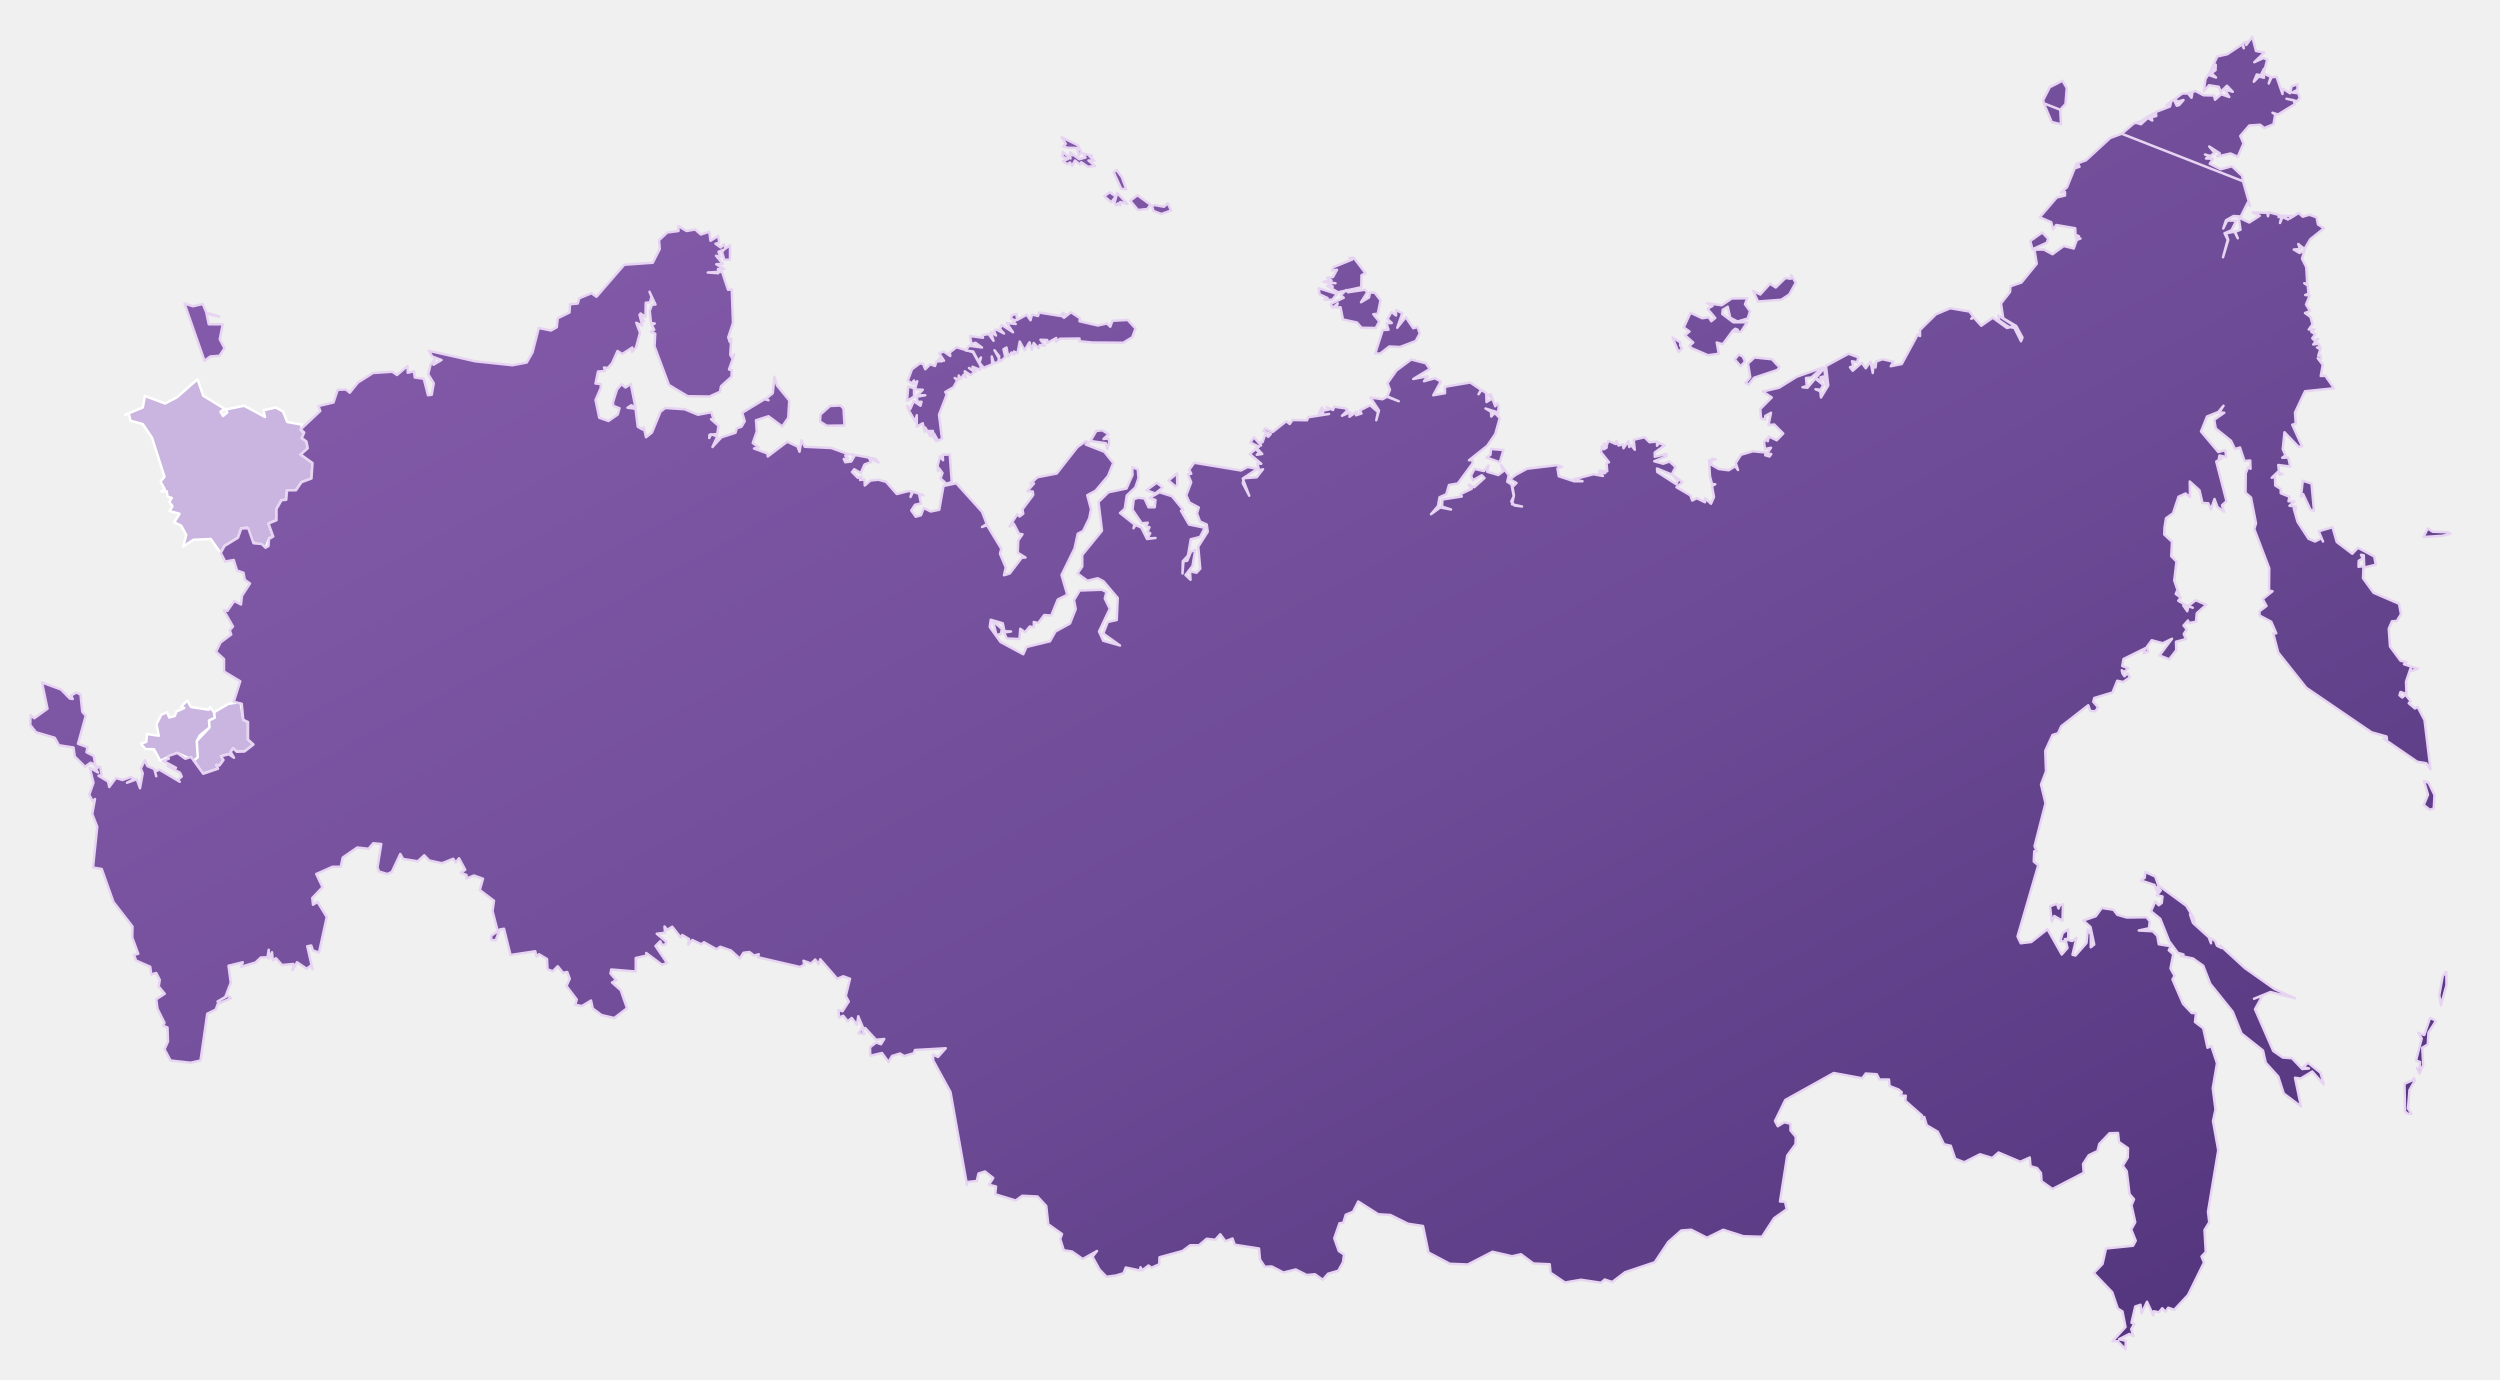
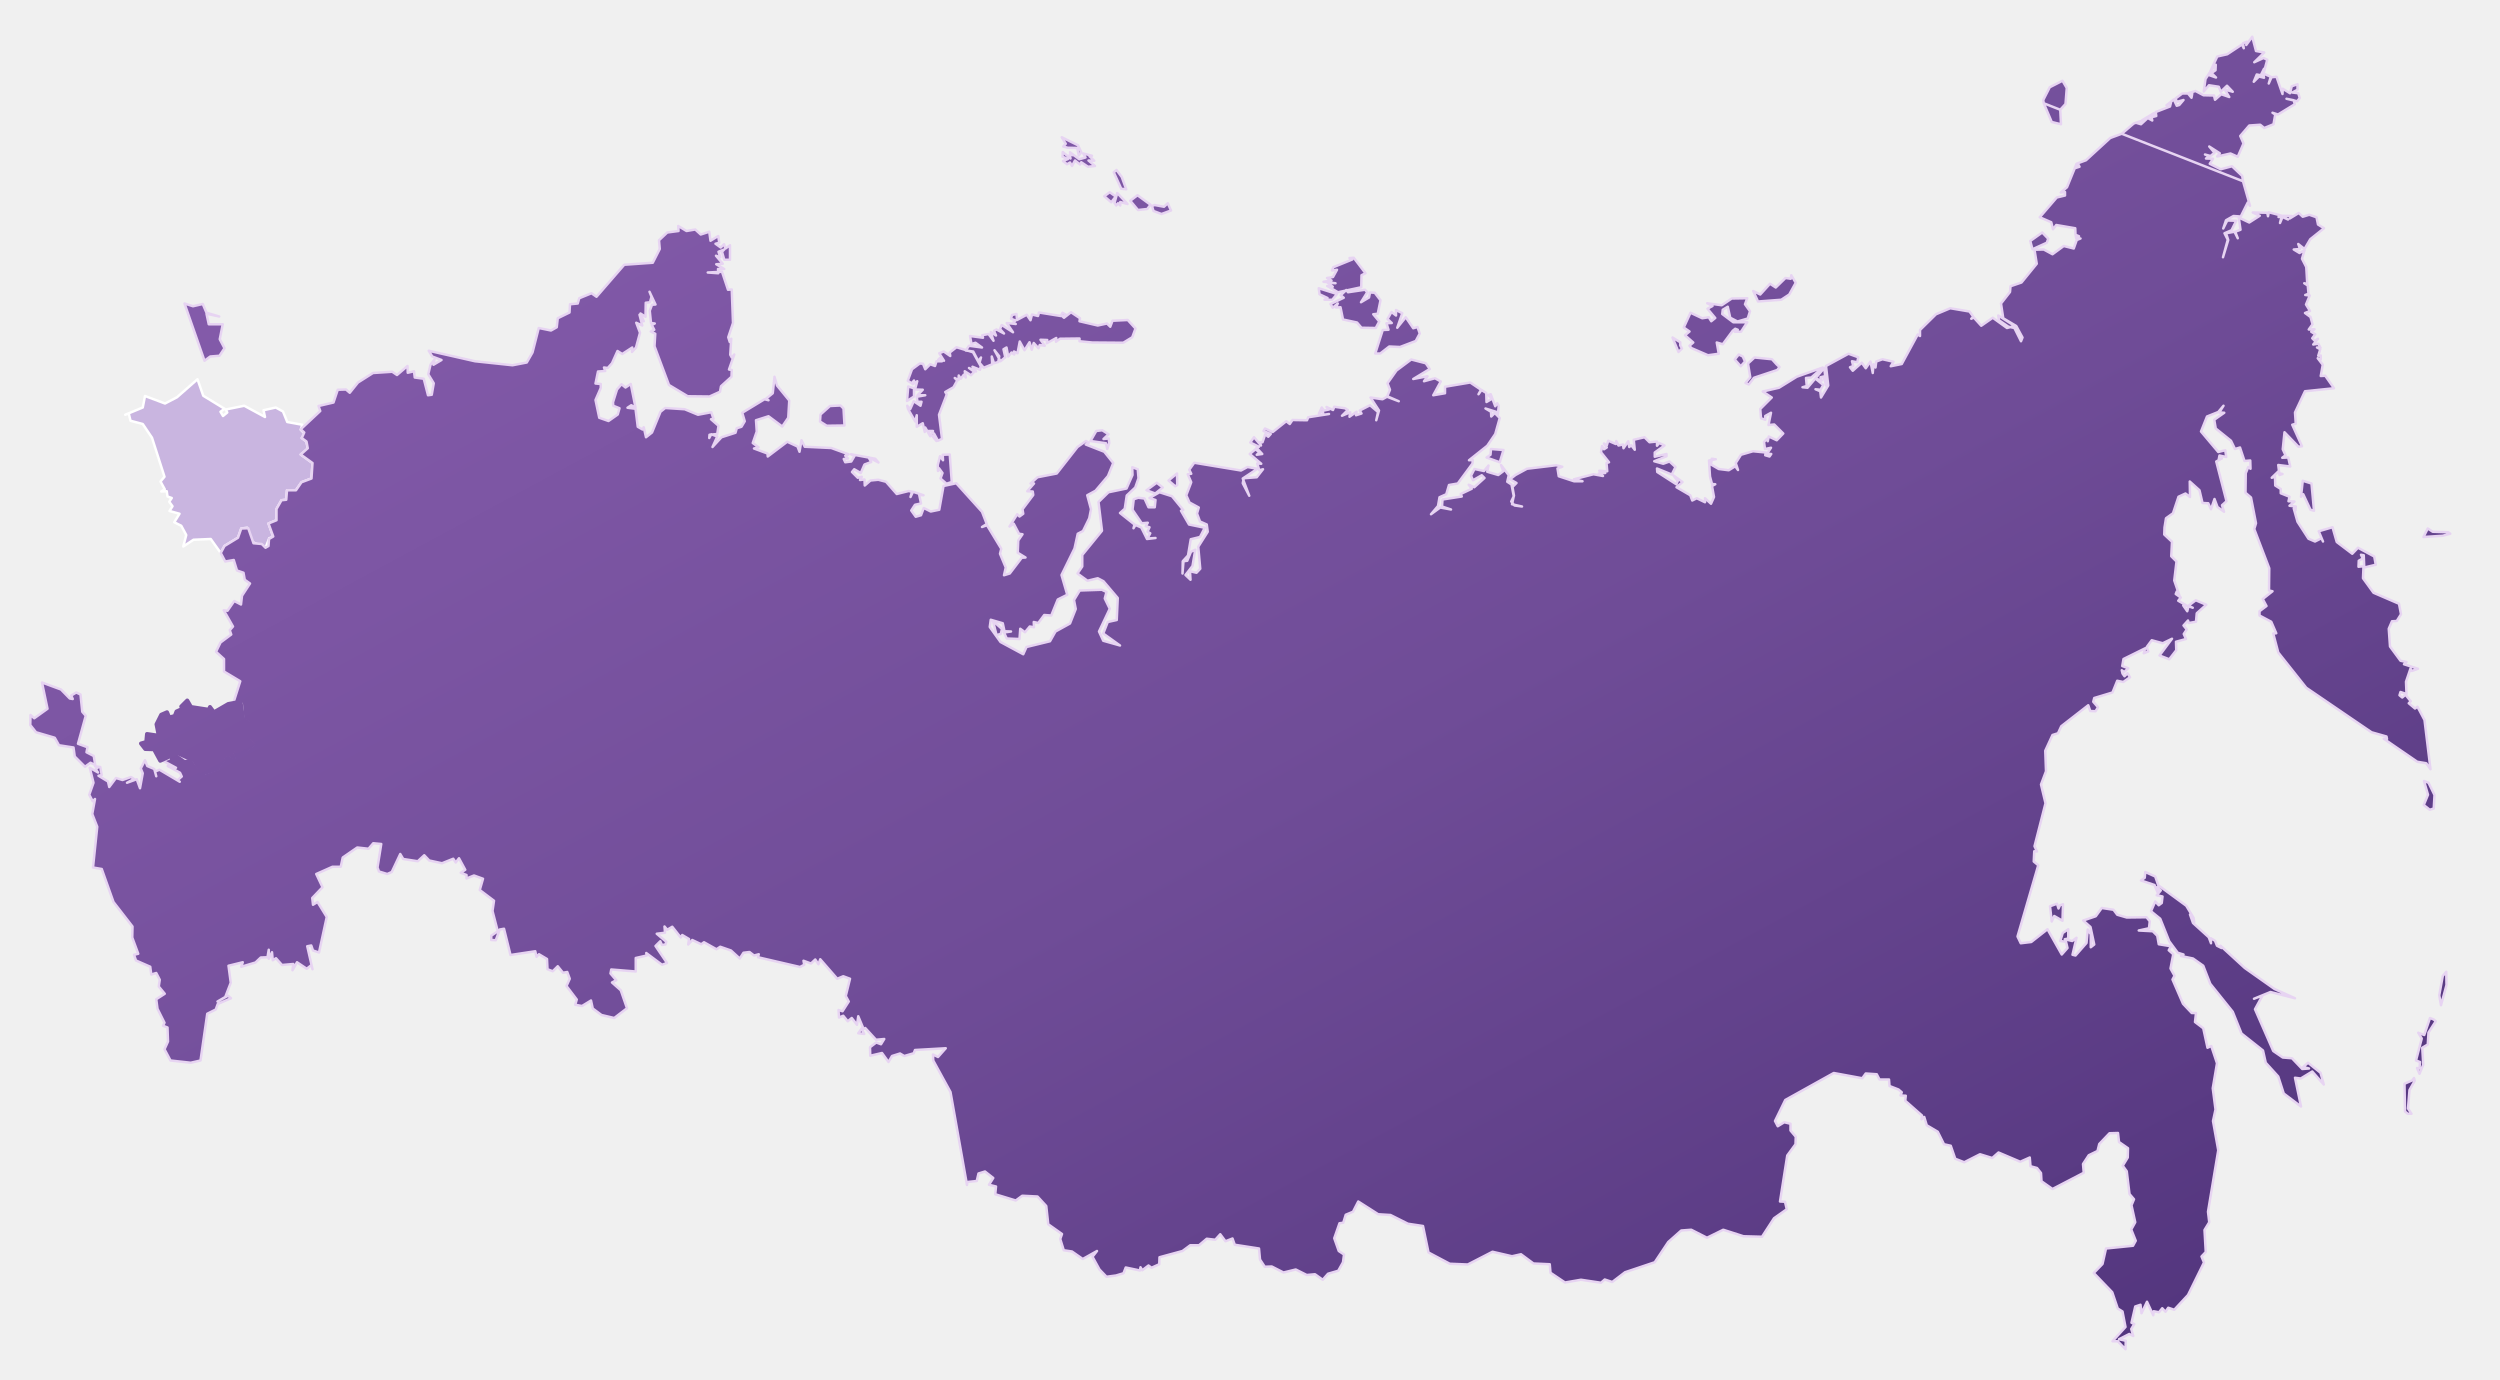
<svg xmlns="http://www.w3.org/2000/svg" viewBox="0 0 1000 552">
  <defs>
-     <linearGradient id="g" x1="0" y1="0" x2="1" y2="1">
+     <linearGradient id="g" x1="0" y1="0" x2="1" y2="1" gradientUnits="userSpaceOnUse" gradientTransform="matrix(968.0 0 0 525.0 12.1 14.7)">
      <stop offset="0" stop-color="#8a5fb0" />
      <stop offset=".55" stop-color="#6f4c97" />
      <stop offset="1" stop-color="#4f327a" />
    </linearGradient>
  </defs>
  <path d="M50.1,165.9 57.1,163.0 58.0,158.4 66.0,161.4 70.8,158.9 79.0,151.7 81.3,158.3 89.8,163.5 88.2,164.7 89.2,166.4 90.9,165.0 90.3,163.8 97.7,162.3 106.0,166.8 105.4,164.1 110.3,163.0 113.2,164.6 114.9,168.8 120.9,169.9 120.3,171.9 121.9,173.5 120.7,175.2 122.6,176.6 123.1,179.5 120.3,181.8 125.0,185.2 124.6,191.4 120.6,192.9 118.4,196.1 114.8,196.1 114.5,199.9 112.6,200.1 110.6,203.6 110.6,208.1 107.4,209.4 109.3,214.7 107.7,215.3 106.2,219.1 100.9,216.8 98.9,211.1 96.5,211.4 95.2,215.1 89.8,218.4 88.3,221.2 84.3,215.6 77.4,215.9 73.3,218.6 74.5,214.0 72.5,210.3 69.7,208.9 71.8,205.5 67.8,204.4 69.0,202.5 67.7,200.7 68.7,199.2 67.0,198.6 66.7,196.5 64.5,196.6 65.9,195.7 64.2,192.6 65.8,190.7 60.8,175.1 57.1,169.6 52.2,168.3 51.5,165.4 50.1,165.9Z" fill="#c9b5e0" stroke="#fff" stroke-width="1" stroke-linejoin="round" />
-   <path d="M77.6,304.2 70.9,301.2 64.1,304.3 61.6,299.7 58.1,299.6 56.4,297.4 58.5,296.8 58.8,293.6 63.5,294.3 62.6,289.7 64.5,285.9 66.8,284.9 67.7,287.0 69.9,286.4 70.6,284.6 73.7,283.2 72.5,282.6 74.9,280.2 76.4,282.8 83.5,283.9 84.0,282.8 85.7,285.1 85.9,287.1 83.6,288.2 83.8,291.0 78.7,296.4 79.1,302.9 77.6,304.2ZM96.2,280.7 97.3,287.9 99.2,288.8 99.2,295.8 101.4,297.8 97.8,300.6 94.7,300.7 93.2,299.3 92.3,300.8 93.6,303.1 91.5,301.7 88.4,302.5 89.4,304.0 87.8,306.2 86.6,306.0 87.2,307.5 81.0,309.5 77.6,304.2 79.1,302.9 78.7,296.5 79.9,294.2 83.8,291.0 83.6,288.2 85.9,287.1 85.6,284.9 91.3,281.6 96.2,280.7Z" fill="#c9b5e0" stroke="#fff" stroke-width="1" stroke-linejoin="round" />
  <path d="M446.4,510.2 442.6,510.7 439.8,507.8 437.0,502.7 438.8,500.4 433.1,503.6 428.8,500.6 425.5,500.1 424.1,495.6 424.8,493.6 419.3,489.7 418.5,482.4 415.0,478.6 408.9,478.3 406.3,480.2 398.1,477.7 398.4,474.6 395.6,473.9 397.3,471.2 394.0,468.6 391.4,469.4 390.7,472.4 386.9,472.8 386.8,474.0 380.2,436.8 373.3,424.2 373.2,421.8 375.2,422.8 378.3,419.3 366.0,420.0 365.5,421.3 361.7,422.4 360.0,421.4 356.8,422.4 355.4,424.8 352.8,421.2 348.1,422.3 348.0,418.9 350.5,417.0 352.4,417.7 353.7,415.6 350.4,415.9 346.1,411.2 344.8,411.9 345.7,413.6 343.3,413.3 345.1,410.8 343.3,406.5 342.8,409.9 340.7,407.2 339.1,408.5 337.3,406.3 335.6,407.0 335.4,404.0 337.0,404.5 339.5,400.6 338.3,398.4 340.0,391.5 337.3,390.5 334.9,391.5 328.1,383.7 327.4,385.7 326.1,383.8 324.4,385.4 321.4,384.3 321.7,385.9 320.0,386.8 303.2,382.9 303.5,381.7 301.6,382.2 299.8,380.8 297.4,381.1 295.9,383.4 292.4,380.2 288.1,378.7 286.6,379.7 281.6,376.9 280.5,377.7 276.9,376.0 275.3,377.8 275.6,375.6 272.9,374.0 272.3,375.0 268.9,370.7 266.9,371.9 265.8,370.6 266.0,373.1 262.7,373.5 266.5,376.7 266.2,377.8 264.8,378.0 264.1,376.5 262.2,378.4 266.8,385.2 264.8,385.9 258.5,381.2 258.7,382.2 254.3,383.2 254.3,388.6 244.5,387.8 244.2,389.4 246.5,392.1 244.8,393.0 248.3,396.1 250.8,403.3 245.7,407.2 240.6,406.0 237.1,403.4 236.4,400.2 232.8,402.4 230.1,401.9 230.7,399.8 226.6,394.4 227.9,391.5 226.9,388.8 225.2,389.1 223.1,386.5 221.1,388.5 219.0,387.7 218.8,383.6 215.6,381.7 214.6,382.7 214.1,380.5 204.2,382.0 201.6,371.5 199.9,371.8 198.3,376.1 196.5,376.0 196.5,374.3 199.1,372.5 197.0,364.4 197.6,360.3 191.9,356.0 193.2,351.5 189.6,350.2 186.6,351.4 186.6,350.0 184.3,349.1 186.1,347.9 183.6,343.3 182.3,345.0 181.3,343.5 176.8,345.3 171.7,344.2 169.7,342.1 167.1,344.5 161.3,343.6 160.1,341.6 156.7,348.8 154.9,349.6 151.6,348.6 151.0,347.0 152.5,337.6 149.3,337.3 147.4,339.5 142.9,339.0 137.1,343.0 136.3,346.7 133.0,346.7 126.5,349.6 129.0,354.9 124.9,359.2 125.2,361.9 127.0,360.8 130.7,366.8 127.6,381.0 125.2,380.2 124.5,378.2 122.9,378.5 125.0,387.7 124.6,386.0 122.7,387.5 118.8,384.9 117.0,388.1 117.3,385.6 112.8,386.0 110.4,383.3 109.1,384.1 108.8,380.9 107.5,383.5 107.5,379.9 107.0,382.9 104.3,383.0 102.2,385.0 96.5,386.7 97.1,384.9 91.4,386.3 92.3,393.1 90.1,398.8 87.0,400.6 91.2,398.3 92.4,399.3 87.1,401.6 86.3,403.8 82.9,405.5 80.2,424.2 76.3,425.1 68.2,424.2 65.8,419.7 67.2,416.6 67.0,411.0 65.2,410.3 65.8,409.1 63.0,403.5 62.5,399.7 65.9,397.5 63.5,394.6 63.9,391.9 62.5,389.2 60.5,389.8 60.1,386.7 54.4,384.2 53.6,381.9 55.3,381.5 52.9,375.0 53.0,370.6 45.4,360.8 40.7,347.6 37.2,347.0 38.9,330.7 36.9,325.6 38.0,319.6 37.1,320.5 35.7,317.9 37.4,313.1 35.9,307.1 39.2,309.0 38.3,307.7 39.3,306.9 38.0,306.5 40.1,306.8 40.7,310.0 39.4,310.3 43.2,312.6 43.7,314.8 46.4,311.2 49.0,312.0 52.4,310.8 53.6,311.6 50.8,313.1 54.7,311.7 56.0,315.3 57.1,309.3 56.3,307.4 58.0,304.1 58.9,306.4 61.7,307.6 62.5,310.5 62.0,308.6 63.8,307.9 71.9,312.7 71.0,312.1 72.7,310.6 72.0,309.1 67.1,306.4 70.4,307.1 65.2,304.3 67.5,303.5 67.3,302.4 70.9,301.2 74.1,303.5 76.4,302.8 81.3,309.5 87.2,307.5 86.6,306.0 87.8,306.2 89.4,304.0 88.4,302.5 91.5,301.7 93.6,303.1 92.3,300.8 93.2,299.3 94.7,300.7 97.8,300.6 101.4,297.8 99.2,295.8 99.2,288.8 97.3,287.9 96.7,281.5 93.5,280.7 96.1,272.5 89.6,268.6 89.6,263.6 86.4,260.7 88.2,257.0 92.5,253.8 91.9,252.1 93.2,250.6 89.5,244.1 91.0,244.3 93.7,240.4 96.4,241.8 96.8,238.3 100.0,233.4 97.9,231.9 97.4,229.1 94.8,228.2 93.5,224.0 90.1,224.6 88.3,221.2 89.8,218.4 95.2,215.1 96.5,211.4 99.3,211.3 101.4,217.3 104.7,217.6 106.2,219.1 107.4,218.4 107.6,215.6 109.3,214.6 107.4,209.4 110.6,208.1 110.6,203.6 112.6,200.1 114.5,199.9 114.8,196.1 118.4,196.1 120.6,192.9 124.6,191.4 125.0,185.2 120.3,181.8 123.1,179.3 122.6,176.6 120.7,175.2 121.7,173.0 120.3,171.7 128.1,164.4 127.4,162.4 133.4,161.0 135.1,155.9 138.4,155.8 139.9,157.1 143.2,153.0 149.2,149.2 156.9,148.7 158.8,150.0 163.0,146.4 163.1,149.1 165.6,148.5 165.9,151.0 169.5,151.5 171.2,158.1 172.7,157.9 173.5,153.3 171.3,149.7 172.2,145.9 173.8,143.8 173.4,145.9 176.6,144.0 172.9,142.6 171.5,140.3 190.0,144.5 205.0,146.1 210.7,145.0 213.0,141.0 215.5,131.2 220.4,132.2 222.7,130.9 223.1,127.3 227.8,125.0 228.0,121.7 231.1,121.4 231.7,119.3 236.6,117.3 238.6,118.7 249.7,105.9 261.1,105.1 263.9,99.6 263.6,96.1 266.9,93.0 271.4,92.4 271.3,90.4 274.6,92.4 278.1,91.8 280.3,93.8 283.7,92.7 284.2,96.3 287.3,94.4 287.7,97.1 286.2,97.5 288.3,99.0 289.6,97.7 290.2,99.4 292.0,98.1 292.0,103.9 289.7,103.9 288.8,100.7 289.7,99.8 287.4,100.7 288.1,102.9 286.4,102.3 289.1,105.5 286.5,105.7 289.7,107.6 287.2,107.6 287.3,109.3 283.1,109.0 288.8,108.7 291.2,115.9 292.7,115.8 293.2,129.2 291.3,134.9 291.9,136.8 292.5,135.5 292.1,141.9 292.7,143.0 293.7,141.8 291.6,147.8 292.7,148.0 292.6,150.7 288.4,154.5 288.0,156.7 283.8,158.6 275.1,158.5 267.6,154.0 261.8,138.5 262.1,133.5 260.3,132.6 261.7,131.9 260.7,130.0 261.9,129.4 260.4,129.2 259.9,124.3 260.8,121.9 262.2,121.8 259.8,116.7 260.6,118.7 260.0,120.9 258.3,121.1 258.2,126.7 256.2,125.4 257.5,128.5 255.8,125.9 256.9,130.2 254.5,129.1 256.0,133.1 254.4,139.0 252.8,140.8 252.9,139.0 248.9,141.6 247.0,140.4 244.8,145.3 243.1,147.2 241.6,147.0 242.1,148.4 239.2,148.6 238.2,153.4 240.3,153.6 240.3,155.2 238.2,160.0 239.7,167.1 243.4,168.4 247.1,165.8 247.8,163.3 245.3,162.3 245.2,160.9 246.8,155.8 248.6,153.7 250.2,155.0 252.3,153.6 254.2,163.0 252.5,162.1 251.0,163.1 254.2,163.5 255.1,170.7 257.0,171.8 257.5,170.9 258.4,174.9 260.8,173.0 264.2,164.7 266.1,163.2 273.9,163.7 279.2,165.9 284.5,164.9 285.4,167.5 284.4,167.7 287.4,170.3 286.9,173.6 283.8,173.9 283.7,175.2 284.5,173.7 286.9,174.6 285.0,178.8 288.6,174.9 294.2,173.1 294.7,171.3 296.6,170.7 297.9,168.5 296.9,165.1 305.8,159.7 307.4,160.1 306.4,159.5 309.1,157.3 309.8,150.7 310.8,154.2 315.7,160.2 315.3,167.1 312.9,170.6 307.4,166.5 302.4,168.1 302.7,172.6 301.1,177.2 303.4,178.9 301.6,179.4 307.0,181.4 307.1,182.6 314.9,176.7 319.0,178.6 319.8,180.7 320.6,176.1 321.9,178.7 332.5,179.2 339.4,181.7 338.1,182.3 339.2,183.4 337.5,183.6 338.1,184.9 340.5,184.6 341.8,182.4 340.4,181.7 350.1,183.5 351.4,185.0 347.4,182.9 348.5,184.8 345.8,185.8 344.3,189.2 341.7,187.7 340.8,188.8 343.1,191.1 344.7,190.7 344.0,192.0 345.8,191.8 345.9,194.2 348.2,192.2 351.3,191.9 354.4,192.7 358.7,197.6 363.5,196.4 364.8,196.7 364.2,198.8 365.2,196.7 369.4,198.1 367.7,198.0 368.4,201.4 366.0,201.9 364.5,204.2 366.3,206.7 368.4,206.1 369.5,203.2 372.3,204.6 375.7,203.9 377.4,194.4 382.5,193.3 392.8,204.7 394.7,209.6 392.8,210.8 394.8,210.1 400.5,219.5 400.0,221.5 402.3,227.0 401.6,230.1 403.9,229.4 408.7,223.1 410.2,223.0 407.1,221.1 407.3,216.2 409.0,213.7 407.6,213.5 405.5,209.5 403.8,210.6 406.9,205.7 407.8,206.6 409.3,205.5 409.0,203.7 413.3,198.0 413.1,196.6 410.9,196.5 413.6,193.4 412.2,193.4 415.0,190.9 422.7,189.4 431.0,178.8 434.4,176.4 435.5,177.1 434.3,177.8 441.7,180.7 445.3,185.2 443.2,190.4 438.2,196.3 434.9,198.1 436.4,203.7 435.7,207.3 433.2,212.4 431.1,213.5 429.8,219.4 424.6,230.0 426.9,237.9 423.1,239.8 420.5,246.2 417.7,246.0 415.3,249.2 413.5,248.8 413.6,250.9 411.9,250.6 410.0,252.9 408.1,251.5 407.8,255.6 402.7,255.4 401.6,253.0 404.4,252.6 401.8,252.5 401.1,249.3 396.3,247.9 395.9,250.8 400.2,256.8 409.3,261.7 410.6,258.8 420.0,256.5 422.2,252.6 428.0,249.4 430.3,243.6 429.6,240.0 431.9,236.2 440.7,235.9 442.6,236.8 441.9,239.4 443.9,243.5 439.6,252.6 441.3,256.3 448.0,258.2 441.3,253.4 443.1,248.8 446.7,248.0 447.1,239.2 441.4,232.5 439.1,231.3 435.0,232.3 431.0,229.4 432.9,226.6 432.9,222.0 440.8,212.3 439.4,200.8 443.4,196.9 450.6,195.4 453.0,190.0 452.9,186.9 455.1,187.7 455.4,191.3 454.1,195.0 450.7,198.2 449.9,203.5 448.0,205.2 453.8,209.8 453.4,211.3 454.2,210.0 456.5,211.0 458.8,215.6 462.2,215.2 459.0,215.4 460.1,213.3 459.0,212.7 459.8,210.9 458.3,210.5 459.1,209.1 456.7,209.3 453.0,203.9 453.5,199.7 455.3,199.1 457.8,199.4 459.4,202.9 461.9,202.9 462.2,200.0 459.8,199.2 463.8,196.9 468.8,198.5 473.3,204.0 472.4,204.3 475.6,209.8 481.9,211.1 480.0,214.8 476.3,215.7 475.2,222.2 473.1,224.5 473.0,229.4 473.4,224.5 474.9,224.3 476.4,220.7 478.1,219.9 477.0,226.4 474.2,230.0 476.2,231.9 476.0,228.5 478.6,229.1 480.1,227.5 479.3,218.7 483.1,212.7 482.7,209.8 480.0,208.6 478.8,205.4 479.5,203.0 475.8,201.0 474.5,198.1 476.5,192.9 475.1,189.7 476.5,189.5 475.7,187.9 477.7,185.1 496.4,188.2 499.0,186.8 503.0,187.5 497.1,191.4 499.7,198.3 497.1,193.3 497.5,191.3 502.7,190.9 505.2,187.7 503.7,188.1 502.9,185.4 504.5,185.5 499.9,181.6 502.2,179.7 503.8,181.0 502.7,181.9 504.9,181.6 502.6,179.1 503.6,178.7 500.1,177.0 501.6,174.9 504.4,178.2 503.9,176.9 505.0,176.9 506.1,173.7 507.3,174.7 508.3,173.6 505.4,172.4 506.0,171.4 509.1,172.8 514.5,168.5 515.9,169.6 517.0,168.0 522.8,168.1 523.3,166.9 531.6,165.6 529.4,165.9 529.1,164.5 527.6,165.4 528.7,163.0 529.6,164.2 531.6,163.8 530.6,162.8 533.2,164.0 533.7,162.7 538.0,163.3 539.1,164.0 536.8,166.3 540.1,164.9 539.8,166.7 542.6,164.7 542.4,166.1 544.6,165.4 543.9,164.2 548.0,162.1 551.2,164.8 550.5,168.1 551.6,164.2 548.2,159.0 553.0,159.7 554.8,158.7 559.5,160.5 554.9,158.5 556.0,155.9 555.0,153.3 558.6,148.2 564.5,143.8 570.3,145.3 571.9,147.6 565.3,151.6 571.0,150.5 569.6,152.5 574.0,151.3 576.3,152.6 573.3,158.1 578.0,157.3 578.0,154.7 588.1,153.0 592.4,155.9 591.4,157.7 592.6,156.0 594.5,157.2 594.6,160.8 596.8,159.5 595.3,158.0 596.3,157.7 598.1,162.5 598.9,161.3 599.5,162.3 599.1,166.3 599.0,164.9 594.2,163.4 596.4,164.7 596.5,166.6 597.9,165.2 599.9,167.2 598.1,173.6 594.9,178.3 587.6,184.1 589.1,184.0 589.0,185.4 583.1,193.4 579.6,194.0 578.5,197.7 575.8,198.9 575.2,202.4 572.4,205.7 576.1,203.0 580.4,203.8 576.8,202.6 577.0,199.8 584.7,198.6 584.3,197.6 588.7,195.5 587.5,193.9 589.7,194.9 593.8,191.2 592.7,190.1 589.2,192.1 588.4,190.3 589.8,187.6 593.6,188.4 595.4,186.2 594.9,188.7 599.3,190.0 601.3,188.5 600.4,186.0 603.5,190.1 602.9,192.7 604.6,193.8 605.5,198.5 604.8,201.7 608.8,202.6 605.8,202.2 604.5,200.6 605.6,198.3 605.0,194.8 606.6,193.2 604.0,191.7 606.2,190.0 610.8,187.5 622.5,186.1 624.9,186.7 623.0,187.4 623.5,190.5 629.6,192.5 633.0,192.5 629.6,191.7 637.4,189.7 641.2,190.4 639.5,189.4 642.1,189.2 639.7,188.3 642.9,188.5 642.6,185.2 643.6,184.9 640.4,180.9 640.8,178.4 641.6,179.7 642.7,179.0 641.6,177.4 642.7,178.2 643.3,176.3 646.3,177.6 646.5,176.4 647.4,178.2 649.2,177.8 649.4,179.3 651.3,176.5 651.7,178.8 652.5,178.1 653.9,179.9 653.5,175.9 657.8,174.9 659.8,176.9 662.8,176.6 662.8,178.3 663.7,177.2 665.8,178.2 661.9,181.0 661.9,182.7 666.6,181.6 666.6,182.5 661.7,184.5 665.3,185.5 667.8,184.6 670.2,186.8 668.7,189.8 662.8,187.4 662.9,188.8 670.5,193.7 671.1,192.4 669.4,190.2 673.0,192.8 670.6,194.9 676.1,198.1 676.9,200.2 678.7,199.3 682.0,200.9 682.0,199.3 684.4,201.5 685.6,198.8 684.8,194.4 686.1,193.7 684.8,193.6 684.0,190.6 683.6,184.2 686.3,183.7 684.7,183.5 684.4,185.8 687.5,187.6 691.5,188.1 694.1,186.5 695.2,188.0 694.3,185.2 696.4,181.9 701.2,180.5 706.3,181.0 706.1,182.1 707.8,182.6 708.5,181.6 706.8,181.5 708.4,179.1 706.0,179.6 705.6,176.8 706.8,175.5 707.1,176.5 707.5,174.6 710.7,176.1 713.3,173.4 709.7,169.8 707.4,170.0 708.4,165.1 706.1,166.4 706.1,167.9 704.4,167.3 704.1,163.6 708.7,159.0 705.1,156.6 711.6,155.1 718.7,150.7 729.1,147.0 724.5,151.0 722.4,151.2 722.7,154.4 721.0,154.9 723.0,155.1 729.7,147.2 730.5,154.3 729.4,150.6 728.2,150.9 728.7,152.2 726.1,151.4 729.3,154.0 728.2,155.9 726.2,155.7 728.1,156.5 728.4,159.0 731.3,154.2 730.4,146.4 739.4,141.5 743.3,142.9 742.9,144.9 740.8,144.5 741.3,146.4 740.0,146.9 741.1,148.3 744.7,145.1 746.3,147.3 748.2,144.6 749.1,149.2 749.4,145.7 750.2,147.0 750.5,144.6 753.0,143.7 757.4,144.7 756.3,146.5 760.7,145.6 767.1,133.8 768.0,134.4 768.0,132.0 774.4,125.7 780.1,123.3 787.8,124.6 789.3,126.7 788.5,127.5 789.5,127.0 792.5,130.3 797.1,127.1 802.8,131.2 805.4,130.5 808.4,136.5 809.0,135.0 806.5,130.4 801.3,127.3 800.4,121.4 804.0,116.8 804.2,114.5 808.6,113.0 814.7,105.5 813.8,99.9 817.5,99.8 821.0,101.7 825.5,98.4 829.5,99.4 830.7,96.0 832.2,95.4 830.5,95.4 830.3,94.3 831.6,94.5 830.2,93.9 830.1,91.3 822.5,90.0 821.2,91.7 820.5,88.9 815.9,86.9 822.7,79.0 826.0,78.2 826.0,76.8 824.3,77.0 826.8,74.9 829.9,67.3 831.8,66.7 831.3,65.7 830.0,67.0 830.6,65.5 834.4,64.1 844.1,55.2 848.7,53.5 897.2,72.5 900.0,82.3 899.1,81.0 896.3,86.6 893.4,86.4 890.4,88.1 889.3,91.4 890.9,88.2 894.5,88.3 892.6,92.1 889.8,93.3 891.1,95.9 889.2,102.9 891.3,96.0 890.4,93.3 893.8,92.7 895.1,95.3 894.1,92.7 896.2,91.9 895.5,87.0 899.7,89.0 903.9,86.3 901.1,85.0 906.9,85.1 907.2,86.5 907.5,84.9 912.4,86.2 911.4,86.8 912.6,86.7 912.0,89.2 913.0,86.8 915.2,87.8 912.8,86.3 916.7,86.4 915.9,87.4 919.5,85.2 921.1,86.7 923.7,85.9 926.6,86.9 927.2,89.8 929.6,91.3 924.1,95.7 921.8,99.6 919.3,97.6 920.0,99.6 917.5,99.8 919.8,101.2 921.8,100.1 920.8,103.5 922.5,106.8 922.9,113.6 921.7,113.3 923.1,114.2 923.4,117.5 922.1,118.0 923.9,118.2 922.4,121.8 924.0,124.4 922.0,125.2 924.2,126.8 925.0,129.7 923.5,131.8 925.8,131.7 924.5,132.7 926.1,133.7 924.9,135.3 925.9,136.3 927.2,135.5 925.3,137.8 927.3,137.5 928.2,139.1 926.8,139.0 928.1,139.7 927.3,142.3 928.3,142.2 928.3,143.8 927.1,143.3 929.1,145.9 928.3,150.4 930.1,150.3 933.6,155.3 922.0,156.5 918.0,165.0 918.3,169.5 916.9,169.9 920.8,178.5 919.4,178.7 913.8,172.9 913.1,179.7 914.2,182.1 912.9,183.1 915.3,183.0 916.1,186.6 911.3,186.0 911.7,189.3 913.0,189.6 911.8,190.0 911.5,188.4 908.7,191.1 910.0,190.7 910.1,194.2 912.3,195.6 912.3,197.3 915.8,198.7 915.4,200.5 917.8,200.6 915.8,202.3 918.3,202.6 918.2,204.1 917.5,203.4 919.0,208.7 923.4,215.5 926.0,216.6 928.6,215.3 929.2,216.6 927.5,212.5 933.0,210.9 934.7,216.8 940.9,221.5 943.2,219.1 949.7,222.6 950.3,225.9 945.7,227.0 945.5,222.1 944.4,221.9 945.1,223.4 943.5,224.3 943.4,226.7 945.4,226.5 945.2,231.3 949.4,237.1 959.6,241.5 960.4,245.7 958.7,248.4 956.8,248.5 955.5,251.5 956.0,258.6 960.2,264.3 962.6,264.8 961.6,265.7 967.2,267.5 964.7,268.4 964.2,267.4 962.4,272.7 962.6,277.6 960.2,276.8 959.8,278.1 960.9,279.0 962.2,277.9 964.3,280.5 963.5,281.3 966.0,283.4 967.0,282.7 969.8,288.0 972.2,307.7 970.5,305.3 966.9,304.7 953.5,295.5 954.8,295.6 954.6,294.6 948.6,292.9 922.5,275.1 911.3,261.0 909.3,253.4 910.5,253.3 908.5,248.7 903.8,246.2 903.8,244.5 906.6,242.4 905.1,239.6 909.0,236.5 907.6,236.2 907.7,227.3 901.7,211.6 902.4,209.3 900.4,199.0 898.2,197.1 898.3,189.3 899.3,186.8 900.2,187.5 900.1,184.2 897.8,184.4 896.0,179.0 894.0,179.6 892.4,176.3 886.3,171.4 885.7,167.9 889.7,165.1 887.7,165.0 889.4,162.3 887.3,164.8 882.8,166.6 880.4,172.6 887.3,180.8 890.1,180.1 890.5,182.8 887.8,182.2 887.5,183.7 888.7,183.4 886.5,184.6 890.6,200.5 888.8,202.1 889.6,204.7 887.0,202.8 885.8,199.6 884.4,203.7 883.3,201.3 881.0,201.2 879.8,196.1 875.9,192.6 876.0,198.8 874.2,197.4 871.4,198.7 869.2,205.3 866.4,207.3 865.8,211.0 865.7,213.8 868.8,216.7 868.5,222.5 870.6,224.6 869.7,232.2 871.8,238.3 870.7,236.6 870.3,237.6 872.3,239.0 871.3,240.3 874.8,242.3 873.3,242.2 874.9,244.5 875.4,242.5 877.1,243.1 875.4,242.3 878.3,240.1 882.5,241.9 878.7,245.3 878.4,248.7 875.5,249.2 875.2,248.2 873.4,250.2 874.7,251.8 873.5,253.6 874.4,255.6 870.4,256.7 870.5,260.1 867.7,263.7 863.8,262.2 868.8,255.5 865.1,257.3 860.7,256.1 858.7,258.8 859.3,260.6 857.5,261.3 858.1,259.3 849.4,263.6 848.9,266.4 851.3,267.3 849.7,268.8 848.7,268.1 849.0,269.4 849.8,270.5 851.0,269.3 852.0,270.9 849.3,272.8 846.9,272.3 845.0,277.0 837.7,279.2 837.3,280.7 839.2,282.9 838.2,284.5 836.1,284.4 835.3,282.1 824.5,290.5 823.2,293.3 821.0,294.0 818.1,300.3 818.4,308.5 816.4,313.8 818.2,321.3 813.8,338.5 814.8,340.6 813.7,340.5 813.5,344.6 815.3,346.1 807.0,374.6 808.3,377.3 812.5,376.8 819.0,371.7 824.7,381.8 827.0,379.2 826.4,376.7 824.1,376.4 825.1,373.2 827.3,371.7 827.3,375.4 825.9,375.7 828.9,376.4 830.6,375.1 829.0,381.9 830.2,382.2 834.6,377.2 835.1,371.8 836.3,373.7 836.3,378.9 837.7,377.8 836.2,370.8 833.3,368.2 838.3,366.5 840.7,363.2 845.4,363.9 846.9,365.9 850.7,367.0 858.6,366.9 859.9,368.5 859.6,371.3 855.5,372.2 861.1,372.5 862.9,374.3 863.5,377.7 868.4,378.5 867.5,380.1 869.3,381.7 868.2,387.4 869.8,390.3 869.0,391.8 873.2,401.5 876.7,405.2 878.4,405.2 878.0,408.8 881.3,411.3 883.0,419.1 884.5,418.4 886.8,425.3 885.1,435.3 886.2,443.8 885.2,448.4 887.3,460.1 883.2,484.7 883.7,488.9 881.8,492.0 882.3,500.8 880.6,502.6 881.6,505.0 875.2,518.0 869.7,523.9 867.3,523.1 866.2,524.7 864.9,523.3 863.6,524.9 861.5,524.5 861.3,526.1 858.8,520.7 856.6,525.3 856.2,521.9 854.1,522.6 852.6,529.1 853.7,529.6 852.5,531.6 853.3,534.4 851.7,533.6 847.6,535.7 850.3,536.3 850.2,539.7 847.1,536.5 845.0,536.5 850.2,530.8 849.0,524.6 847.1,523.4 844.9,516.9 837.5,509.2 841.0,505.6 842.4,499.4 853.2,498.3 854.3,496.3 852.5,491.8 854.1,488.9 852.6,482.1 853.6,479.7 851.8,477.6 850.7,468.5 849.1,466.3 851.1,463.0 851.2,459.3 847.6,456.8 847.2,453.2 843.8,453.3 839.7,457.6 839.0,460.4 835.5,462.1 833.2,465.6 833.5,469.1 821.0,475.6 816.6,472.5 816.4,469.2 814.8,467.2 812.2,466.5 811.9,463.0 808.1,464.7 799.4,461.0 796.9,463.2 792.0,461.7 785.7,464.9 782.1,463.5 780.3,458.3 777.6,457.7 775.1,452.7 770.7,450.1 769.7,446.8 768.6,447.7 768.8,446.2 762.1,440.3 762.3,438.3 760.2,438.2 760.7,436.9 759.4,435.8 755.8,434.4 755.6,431.8 751.8,431.8 750.7,429.7 746.3,429.4 744.9,431.3 733.5,429.2 714.1,440.0 710.0,448.4 711.1,450.5 713.7,448.9 716.2,449.5 716.2,452.2 718.3,454.7 718.2,457.7 714.9,462.2 712.0,480.6 714.0,480.7 714.7,483.7 709.6,487.3 704.8,494.7 697.4,494.5 689.3,491.9 682.8,495.1 676.5,491.9 672.5,492.2 667.3,496.8 661.9,504.9 650.0,508.9 644.9,512.8 641.9,511.8 640.4,513.1 632.4,511.9 626.0,513.0 620.2,509.1 619.9,505.7 613.4,505.4 608.4,501.7 604.8,502.5 597.0,500.7 587.1,505.8 579.9,505.5 571.4,501.0 569.2,490.4 563.2,489.5 556.2,486.0 551.3,485.7 543.3,480.6 541.2,484.7 538.3,485.9 537.3,489.1 535.8,489.3 533.7,495.3 535.5,500.4 537.6,501.8 537.2,504.9 535.3,508.3 531.2,509.5 529.1,511.9 526.0,509.7 522.7,510.0 518.3,507.8 513.4,509.0 508.7,506.6 505.9,506.7 504.0,503.8 503.6,499.4 493.9,497.9 493.0,495.4 490.2,496.5 488.1,493.7 486.1,495.9 482.7,495.5 479.6,498.1 476.1,498.1 473.0,500.4 463.8,502.9 463.7,505.7 460.6,507.1 459.4,506.2 456.9,508.1 456.2,506.9 456.0,508.2 450.3,507.0 449.4,509.3 446.4,510.2ZM81.8,144.3 73.8,121.4 77.2,122.5 81.1,121.6 82.6,125.1 87.7,126.6 82.6,125.5 83.5,129.7 89.1,129.7 87.9,135.7 89.8,139.3 87.8,142.3 84.1,142.6 81.8,144.3ZM30.5,277.0 32.2,277.8 32.9,284.7 34.3,286.3 31.2,297.5 35.0,298.9 34.6,300.9 37.5,302.4 38.1,306.0 36.2,305.1 34.0,306.7 29.9,302.6 29.4,299.0 23.6,298.1 21.9,295.1 14.4,292.9 12.1,290.0 12.2,286.0 13.7,287.3 19.0,283.5 16.8,273.0 24.4,275.8 27.9,279.4 29.1,279.6 28.5,278.2 30.5,277.0ZM897.2,72.5 848.7,53.5 853.5,49.4 856.1,48.5 854.7,49.2 856.4,49.7 859.1,47.2 860.9,48.2 860.5,46.1 856.7,48.2 861.5,45.3 861.4,46.7 862.5,46.4 862.3,44.8 868.0,42.6 868.4,41.0 866.6,42.1 869.5,39.8 870.7,42.3 871.7,42.0 873.4,40.0 870.9,40.7 870.1,39.5 872.9,37.4 875.2,37.4 876.6,39.1 876.9,37.4 875.5,37.2 878.2,36.4 881.4,38.1 885.6,38.2 886.0,39.9 888.5,37.7 891.7,38.8 889.9,35.8 893.1,36.7 890.8,34.3 888.3,36.7 887.5,34.7 883.6,34.1 881.5,36.6 882.2,31.6 883.9,29.0 883.5,30.0 886.4,31.0 884.6,29.2 886.2,28.1 886.3,25.9 884.1,28.6 886.9,22.6 890.9,21.7 896.8,17.8 897.5,19.3 897.2,17.3 898.7,16.7 898.5,18.0 900.9,14.7 902.4,20.4 905.7,21.0 901.7,24.9 905.4,23.2 906.9,23.9 905.5,29.1 905.6,27.5 904.3,30.1 902.7,29.8 901.5,32.7 903.6,30.6 905.6,31.1 905.3,29.4 908.3,30.7 907.5,33.4 908.6,30.9 910.6,30.7 913.0,37.6 913.1,35.5 916.0,37.3 916.7,34.5 919.0,33.7 919.0,35.9 916.9,37.0 919.3,37.3 919.9,39.2 918.9,40.5 914.6,39.5 917.5,40.1 917.9,41.7 911.2,45.8 909.0,45.1 910.1,45.8 909.4,49.7 905.7,51.2 904.1,49.9 899.7,50.2 896.1,54.4 897.4,57.4 895.1,62.7 892.2,61.4 886.9,62.6 887.9,61.3 883.7,58.6 885.8,61.1 884.2,62.4 882.0,61.8 883.6,62.5 882.4,63.4 885.2,63.5 883.9,65.5 888.3,67.7 892.8,66.5 896.9,70.4 897.2,72.5ZM817.5,41.3 824.1,43.9 824.4,49.7 820.7,48.8 817.5,41.3ZM824.1,43.9 817.5,41.3 817.3,40.0 819.9,34.9 825.0,32.3 826.7,35.2 826.2,41.6 824.1,43.9ZM857.9,351.1 858.1,348.8 862.1,350.6 863.3,354.1 874.5,362.3 877.4,367.1 877.7,368.8 876.0,365.8 877.2,369.2 883.5,374.9 884.4,377.3 884.3,375.3 886.0,376.3 886.8,378.3 888.6,379.2 888.2,378.3 897.9,387.2 909.8,395.6 918.0,399.3 908.2,396.8 901.6,399.5 905.0,398.2 902.0,403.7 909.3,420.4 913.1,423.0 916.8,423.3 920.9,427.6 923.6,427.4 921.3,426.8 923.2,425.1 928.2,429.1 929.5,433.8 924.9,428.6 920.3,431.4 918.0,431.1 920.4,442.6 913.5,437.4 911.3,430.6 906.3,425.1 905.2,420.2 896.6,413.4 893.1,404.7 884.1,393.5 881.3,386.3 877.2,383.4 872.4,382.4 873.4,381.8 871.1,381.1 867.7,376.5 864.1,367.5 860.4,364.5 862.1,360.6 863.5,362.1 864.7,361.2 865.0,358.6 862.7,358.1 864.3,356.2 862.8,354.9 863.1,357.1 861.8,354.0 856.4,352.2 857.9,351.1ZM400.3,253.6 398.6,254.0 397.2,248.4 400.8,251.6 400.3,253.6ZM805.1,129.9 806.3,131.3 803.4,130.7 799.6,128.1 799.3,126.2 805.1,129.9ZM364.8,147.7 367.9,145.4 369.2,145.5 370.1,147.7 372.1,145.7 374.0,146.4 374.6,144.5 376.8,144.5 375.3,143.9 376.0,143.2 377.6,144.3 375.7,141.3 377.5,140.6 380.1,142.4 379.9,141.0 382.6,138.9 389.2,140.9 392.3,146.5 392.0,147.9 389.0,146.7 390.4,148.6 387.6,147.2 389.7,148.7 388.4,150.1 385.9,148.5 386.3,151.0 385.5,149.9 384.3,151.5 383.5,150.2 383.4,152.0 381.9,151.2 382.9,152.2 381.4,154.9 378.1,156.8 378.7,157.8 375.6,165.9 376.8,175.5 375.2,176.3 373.6,173.4 374.6,176.4 372.5,173.9 373.2,172.4 371.3,172.4 372.1,174.5 370.1,171.0 369.9,172.8 369.1,169.3 366.7,170.7 366.7,166.1 366.1,168.6 363.2,163.6 362.9,162.3 364.1,163.6 365.5,160.5 368.2,162.3 368.6,160.7 367.0,160.7 366.7,158.7 370.1,158.1 367.0,158.1 369.1,155.9 366.0,155.8 366.9,152.5 365.1,153.7 365.6,152.2 364.7,153.3 363.1,152.3 364.8,147.7ZM405.2,132.9 402.7,129.2 406.3,129.6 405.3,129.0 406.2,128.2 404.4,127.5 404.8,126.0 406.6,125.6 406.8,128.0 410.7,125.9 412.2,128.1 412.8,125.8 415.2,126.4 415.6,125.0 424.3,126.4 425.0,125.1 426.7,126.1 424.9,126.5 425.6,127.1 428.4,124.9 432.0,127.3 431.8,128.5 439.1,130.2 442.8,129.4 444.1,130.7 445.0,128.3 451.1,128.0 454.2,131.4 452.9,134.9 449.3,137.1 436.9,137.0 431.8,136.5 431.8,135.4 424.0,135.5 422.4,136.7 422.5,135.2 418.7,137.3 418.9,136.0 416.2,135.9 417.9,138.3 415.9,138.0 415.4,139.3 413.5,137.2 412.7,139.9 411.8,136.9 409.8,140.1 407.9,136.6 407.0,141.3 405.6,140.6 405.7,141.8 404.6,141.0 403.3,142.6 402.6,139.0 401.4,139.7 402.1,142.9 400.2,144.5 397.8,140.1 399.7,142.5 399.3,144.8 397.6,145.3 396.7,142.6 396.9,145.7 393.5,147.1 391.8,145.1 392.4,143.0 391.3,144.4 389.3,140.6 386.3,140.2 387.6,138.3 392.8,139.0 390.2,137.1 388.6,137.6 388.0,134.4 393.2,135.1 392.9,134.1 395.4,133.6 397.4,136.3 396.3,132.8 398.4,134.2 397.6,132.3 398.6,131.8 401.6,133.4 400.0,131.6 400.7,130.0 405.2,132.9ZM965.0,432.1 965.6,431.2 965.9,432.3 963.8,436.0 963.2,443.4 964.6,445.5 963.1,445.5 962.0,444.6 961.8,433.5 965.0,432.1ZM973.5,407.8 974.3,408.5 971.4,413.0 971.1,417.8 968.9,419.1 969.3,425.9 967.8,429.5 966.8,427.2 967.8,427.4 968.0,424.8 966.4,424.2 968.7,415.4 967.3,413.1 969.7,414.0 972.0,407.2 973.5,407.8ZM977.1,390.4 978.5,388.7 978.6,394.0 976.4,402.1 975.7,398.1 977.1,390.4ZM971.4,313.1 973.8,318.0 973.5,323.4 971.9,323.9 969.5,322.0 971.2,317.9 969.6,312.4 971.4,313.1ZM824.0,362.1 825.2,361.7 825.0,368.3 821.7,366.4 820.7,368.6 820.0,362.5 822.8,361.5 823.4,363.4 824.0,362.1ZM979.3,212.9 980.1,213.5 977.1,214.3 969.4,214.8 971.1,211.4 973.1,212.7 979.3,212.9ZM924.6,193.4 925.6,204.3 924.2,203.9 921.3,197.7 920.4,198.7 921.1,192.3 924.6,193.4ZM337.8,170.2 330.7,170.3 328.0,168.6 328.2,165.8 332.0,162.4 336.2,162.2 337.4,163.4 337.8,170.2ZM816.9,93.0 819.3,95.5 818.7,97.1 813.0,99.7 812.1,96.4 816.9,93.0ZM380.7,192.8 378.6,193.5 376.2,191.4 377.0,189.2 375.6,187.3 375.2,188.4 375.1,186.0 376.0,182.5 377.2,184.1 377.1,181.9 379.9,181.8 380.7,192.8ZM365.6,158.6 362.8,160.4 363.3,154.6 365.6,155.3 365.6,158.6ZM465.1,195.0 462.1,197.4 458.6,196.1 462.7,193.1 465.1,195.0ZM470.9,194.0 470.1,194.5 467.4,192.2 470.8,189.4 470.9,194.0ZM443.7,177.2 442.9,179.6 442.4,177.3 436.2,176.4 438.5,172.4 440.9,172.1 443.4,173.7 441.4,175.6 443.5,175.4 443.7,177.2ZM710.7,145.8 711.8,146.8 710.9,148.0 701.6,151.1 699.5,153.8 698.2,153.2 700.1,150.9 699.2,145.4 701.8,143.0 708.8,143.7 710.7,145.8ZM697.1,142.6 698.0,144.6 696.3,146.5 693.9,143.8 695.5,141.8 697.1,142.6ZM601.4,180.0 599.9,184.9 594.6,183.0 596.2,181.9 596.4,179.6 601.4,180.0ZM716.5,110.1 718.3,113.1 715.7,117.8 712.5,119.9 703.2,120.6 701.3,116.4 704.1,117.8 708.0,113.5 710.3,115.0 714.2,111.2 716.3,111.5 716.5,110.1ZM672.1,138.2 672.8,139.4 671.4,140.8 669.0,135.0 672.1,136.9 672.1,138.2ZM698.9,119.3 698.0,121.7 700.0,124.5 699.1,127.4 695.0,128.6 692.1,127.1 691.1,122.7 689.1,123.9 688.9,125.6 693.3,128.9 698.9,128.9 696.4,132.7 693.9,132.7 695.1,131.9 694.1,131.5 693.1,132.3 689.1,137.7 686.7,137.0 687.5,141.5 683.2,142.1 676.5,139.2 675.8,138.3 677.3,137.0 674.0,134.1 675.8,132.6 673.5,131.0 676.2,125.1 680.9,127.3 683.5,126.9 684.5,128.5 686.1,127.2 683.0,123.5 685.0,122.4 682.9,121.3 688.7,122.1 692.7,119.4 698.9,119.3ZM567.9,133.4 566.3,136.4 560.0,138.8 555.7,138.6 552.1,141.4 550.1,141.4 553.1,132.0 555.4,131.9 554.6,129.3 556.7,129.2 555.0,127.6 556.6,124.8 558.4,126.2 558.4,124.0 560.9,125.3 558.9,131.1 562.3,126.9 565.3,131.3 567.0,130.8 567.9,133.4ZM534.8,117.6 532.9,119.9 529.8,119.9 531.0,119.2 527.8,117.7 527.5,115.3 534.8,117.6ZM551.7,128.6 550.3,131.2 544.6,131.1 542.8,129.0 537.2,127.8 536.2,122.9 534.4,123.0 535.1,121.4 533.1,123.1 532.2,121.6 537.5,119.1 536.3,118.1 538.5,116.0 539.2,116.9 546.0,115.9 546.9,116.9 544.4,120.9 547.6,119.0 548.0,117.0 549.9,117.1 552.2,120.1 551.1,125.5 549.3,125.7 551.7,128.6ZM427.1,59.1 425.3,58.6 426.3,57.5 424.7,54.9 431.2,58.1 432.5,60.9 431.5,62.2 430.9,59.2 427.1,59.1ZM460.2,81.9 458.9,83.6 455.2,84.0 452.1,80.3 455.0,78.1 460.2,81.9ZM438.0,66.4 435.2,66.7 432.5,64.9 432.0,65.8 430.0,64.2 428.8,66.4 428.0,65.0 426.8,65.7 425.2,64.4 427.2,63.6 425.0,62.7 425.1,60.8 428.2,63.4 427.9,61.8 429.3,62.1 428.0,60.9 431.7,63.7 434.2,63.0 433.3,61.4 436.8,62.3 435.8,62.5 437.7,64.3 435.4,64.2 438.0,66.4ZM445.5,68.9 446.6,68.0 448.7,70.8 450.5,75.7 448.5,75.5 445.5,68.9ZM546.2,109.3 544.6,110.1 544.5,114.9 535.2,116.9 530.9,114.4 533.1,114.7 531.1,113.1 534.2,113.3 529.4,112.7 532.6,112.2 530.8,111.2 533.2,110.8 534.8,107.9 532.8,108.2 533.3,106.9 540.9,103.8 539.8,103.2 541.5,103.1 546.2,109.3ZM441.7,78.5 443.9,76.9 446.3,78.6 444.5,80.9 441.7,78.5ZM445.8,81.2 446.9,77.2 451.0,81.6 448.1,80.8 448.1,82.2 447.2,81.3 446.5,82.2 445.8,81.2ZM461.8,82.0 465.6,82.7 467.1,81.3 468.4,84.2 464.6,85.6 461.4,84.4 460.8,82.4 461.8,82.0Z" fill="url(#g)" stroke="#e7d4f2" stroke-width="1" stroke-linejoin="round" />
+   <path d="M77.6,304.2 70.9,301.2 64.1,304.3 61.6,299.7 58.1,299.6 56.4,297.4 58.5,296.8 58.8,293.6 63.5,294.3 62.6,289.7 64.5,285.9 66.8,284.9 67.7,287.0 69.9,286.4 70.6,284.6 73.7,283.2 72.5,282.6 74.9,280.2 76.4,282.8 83.5,283.9 84.0,282.8 85.7,285.1 85.9,287.1 83.6,288.2 83.8,291.0 78.7,296.4 79.1,302.9 77.6,304.2ZM96.2,280.7 97.3,287.9 99.2,288.8 99.2,295.8 101.4,297.8 97.8,300.6 94.7,300.7 93.2,299.3 92.3,300.8 93.6,303.1 91.5,301.7 88.4,302.5 89.4,304.0 87.8,306.2 86.6,306.0 87.2,307.5 81.0,309.5 77.6,304.2 79.1,302.9 78.7,296.5 79.9,294.2 83.8,291.0 83.6,288.2 85.9,287.1 85.6,284.9 91.3,281.6 96.2,280.7Z" fill="url(#g)" stroke="url(#g)" stroke-width="1.6" stroke-linejoin="round" />
</svg>
